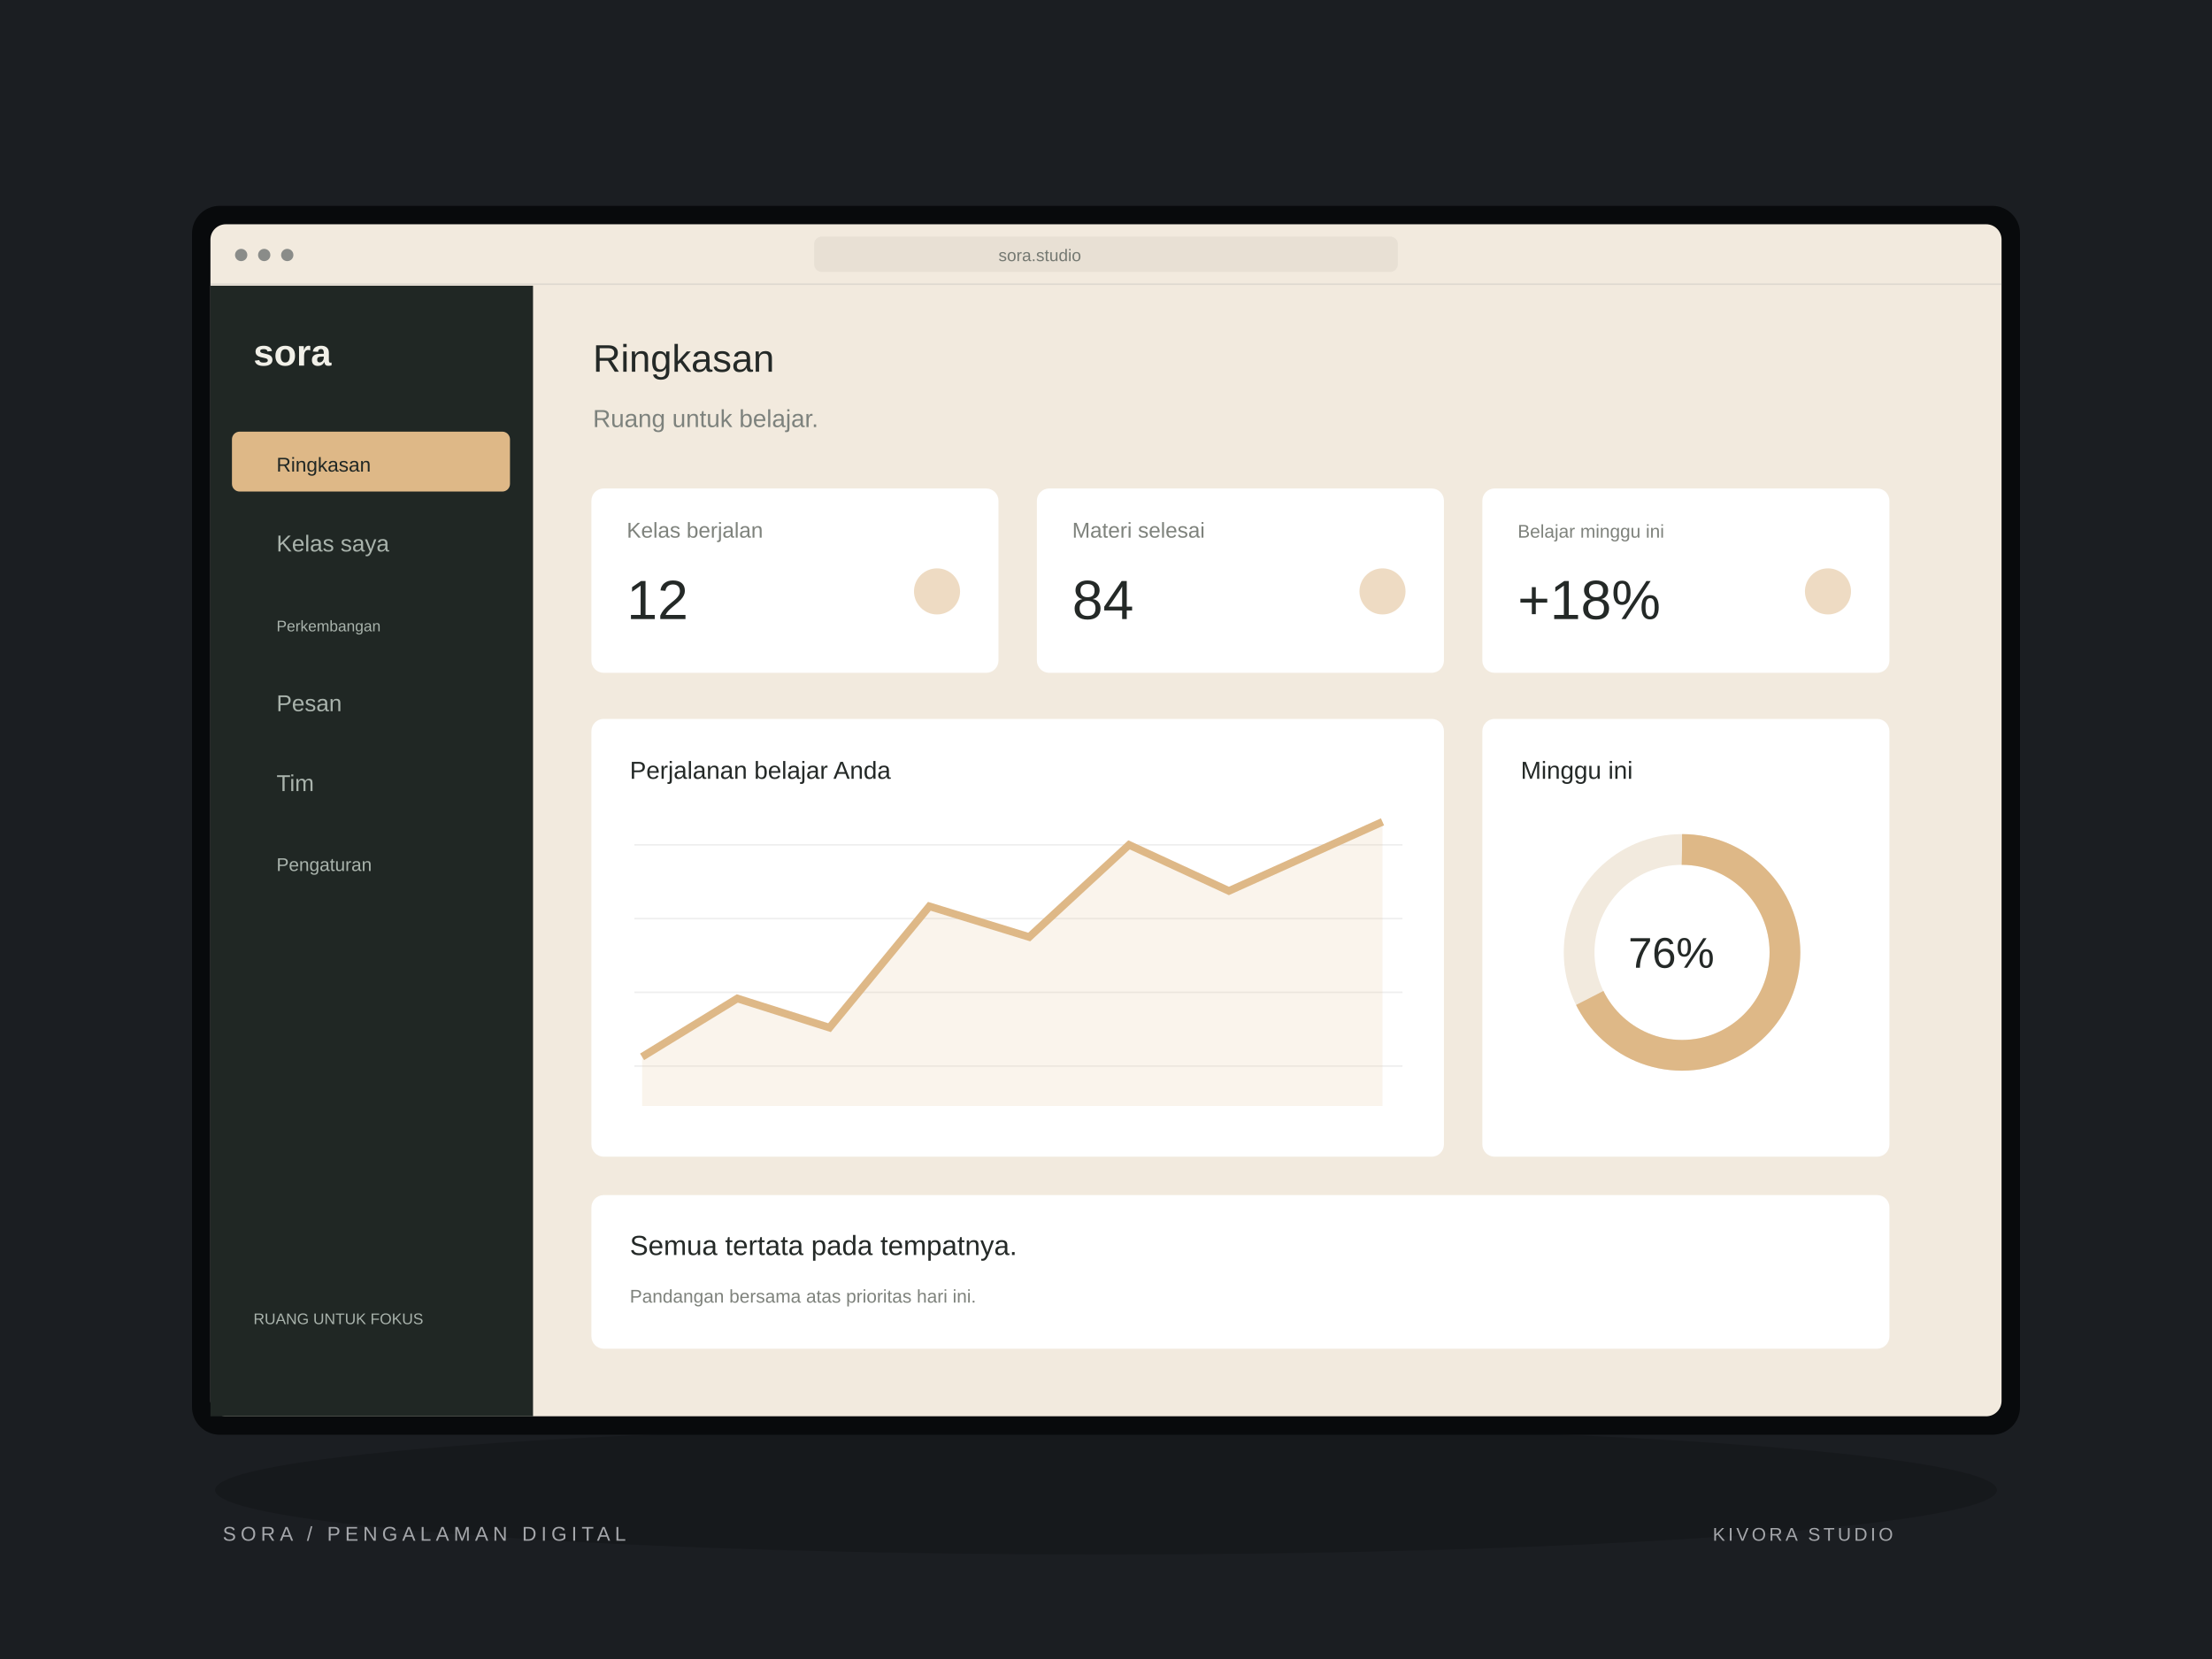
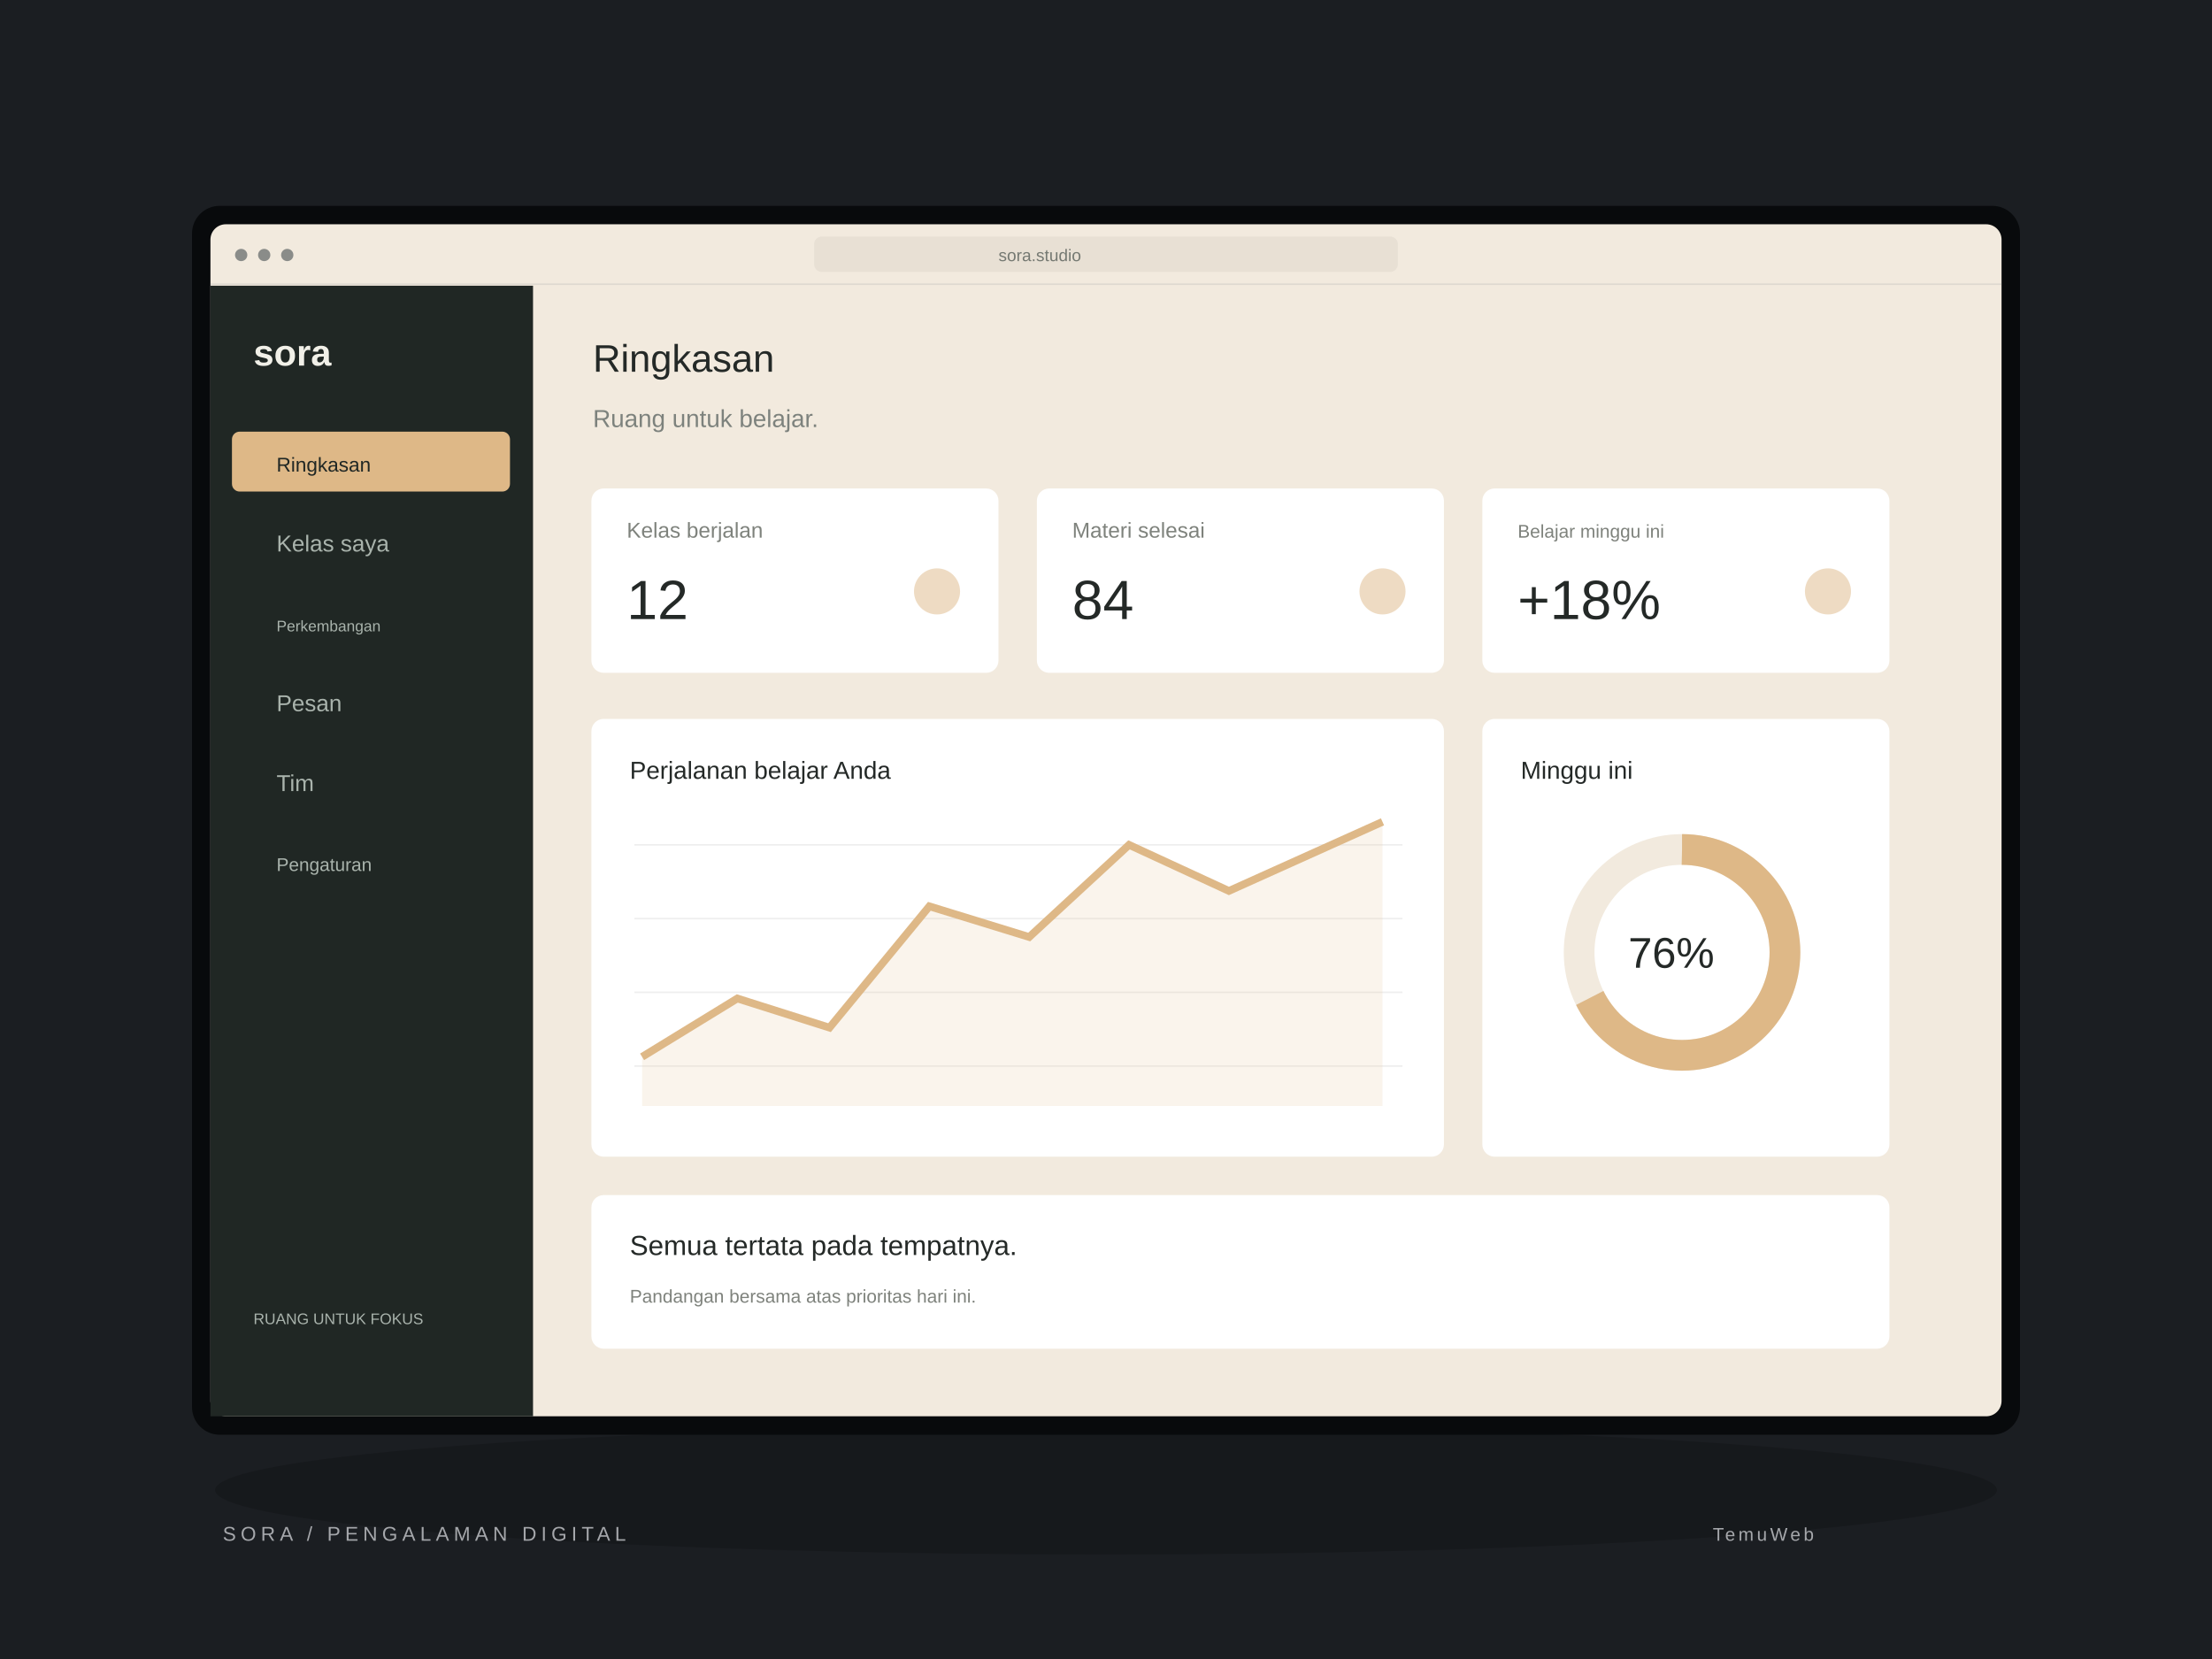
<svg xmlns="http://www.w3.org/2000/svg" width="1440" height="1080" viewBox="0 0 1440 1080">
  <rect width="1440" height="1080" fill="#1b1e22" />
  <ellipse cx="720" cy="970" rx="580" ry="42" fill="#000" opacity=".17" />
  <rect x="125" y="134" width="1190" height="800" rx="18" fill="#080a0c" />
  <rect x="137" y="146" width="1166" height="776" rx="10" fill="#f2eade" />
  <path d="M137 185h1166" stroke="#aaa" stroke-opacity=".25" />
  <circle cx="157" cy="166" r="4" fill="#8a8c89" />
  <circle cx="172" cy="166" r="4" fill="#8a8c89" />
  <circle cx="187" cy="166" r="4" fill="#8a8c89" />
  <rect x="530" y="154" width="380" height="23" rx="5" fill="#000" opacity=".045" />
  <text x="650" y="170" font-family="Arial,Helvetica,sans-serif" font-size="11" fill="#757972">sora.studio</text>
  <rect x="137" y="186" width="210" height="736" fill="#202724" />
  <text x="165" y="238" font-family="Arial,Helvetica,sans-serif" font-size="24" fill="#f1f0e8" font-weight="bold">sora</text>
  <rect x="151" y="281" width="181" height="39" rx="5" fill="#deb887" />
  <text x="180" y="307" font-family="Arial,Helvetica,sans-serif" font-size="13" fill="#202724">Ringkasan</text>
  <text x="180" y="359" font-family="Arial,Helvetica,sans-serif" font-size="15" fill="#a9b3ac">Kelas saya</text>
  <text x="180" y="411" font-family="Arial,Helvetica,sans-serif" font-size="10" fill="#a9b3ac">Perkembangan</text>
  <text x="180" y="463" font-family="Arial,Helvetica,sans-serif" font-size="15" fill="#a9b3ac">Pesan</text>
  <text x="180" y="515" font-family="Arial,Helvetica,sans-serif" font-size="15" fill="#a9b3ac">Tim</text>
  <text x="180" y="567" font-family="Arial,Helvetica,sans-serif" font-size="12" fill="#a9b3ac">Pengaturan</text>
  <text x="165" y="862" font-family="Arial,Helvetica,sans-serif" font-size="10" fill="#a9b3ac">RUANG UNTUK FOKUS</text>
  <text x="386" y="242" font-family="Arial,Helvetica,sans-serif" font-size="25" fill="#242927">Ringkasan</text>
  <text x="386" y="278" font-family="Arial,Helvetica,sans-serif" font-size="16" fill="#7d827d">Ruang untuk belajar.</text>
  <rect x="385" y="318" width="265" height="120" rx="8" fill="#fff" />
  <text x="408" y="350" font-family="Arial,Helvetica,sans-serif" font-size="14" fill="#7e827c">Kelas berjalan</text>
  <text x="408" y="403" font-family="Arial,Helvetica,sans-serif" font-size="36" fill="#242927">12</text>
  <circle cx="610" cy="385" r="15" fill="#deb887" opacity=".5" />
  <rect x="675" y="318" width="265" height="120" rx="8" fill="#fff" />
  <text x="698" y="350" font-family="Arial,Helvetica,sans-serif" font-size="14" fill="#7e827c">Materi selesai</text>
  <text x="698" y="403" font-family="Arial,Helvetica,sans-serif" font-size="36" fill="#242927">84</text>
  <circle cx="900" cy="385" r="15" fill="#deb887" opacity=".5" />
  <rect x="965" y="318" width="265" height="120" rx="8" fill="#fff" />
  <text x="988" y="350" font-family="Arial,Helvetica,sans-serif" font-size="12" fill="#7e827c">Belajar minggu ini</text>
  <text x="988" y="403" font-family="Arial,Helvetica,sans-serif" font-size="36" fill="#242927">+18%</text>
  <circle cx="1190" cy="385" r="15" fill="#deb887" opacity=".5" />
  <rect x="385" y="468" width="555" height="285" rx="8" fill="#fff" />
  <text x="410" y="507" font-family="Arial,Helvetica,sans-serif" font-size="16" fill="#242927">Perjalanan belajar Anda</text>
  <path d="M413 550h500" stroke="#eee" />
  <path d="M413 598h500" stroke="#eee" />
  <path d="M413 646h500" stroke="#eee" />
  <path d="M413 694h500" stroke="#eee" />
  <path d="M418 688L480 650L540 669L605 590L670 610L735 550L800 580L900 535" fill="none" stroke="#deb887" stroke-width="5" />
  <path d="M418 688L480 650L540 669L605 590L670 610L735 550L800 580L900 535V720H418Z" fill="#deb887" opacity=".16" />
  <rect x="965" y="468" width="265" height="285" rx="8" fill="#fff" />
  <text x="990" y="507" font-family="Arial,Helvetica,sans-serif" font-size="16" fill="#242927">Minggu ini</text>
  <circle cx="1095" cy="620" r="67" fill="none" stroke="#f2eade" stroke-width="20" />
  <circle cx="1095" cy="620" r="67" fill="none" stroke="#deb887" stroke-width="20" stroke-dasharray="285 440" transform="rotate(-90 1095 620)" />
  <text x="1060" y="630" font-family="Arial,Helvetica,sans-serif" font-size="28" fill="#242927">76%</text>
  <rect x="385" y="778" width="845" height="100" rx="8" fill="#fff" />
  <text x="410" y="817" font-family="Arial,Helvetica,sans-serif" font-size="18" fill="#242927">Semua tertata pada tempatnya.</text>
  <text x="410" y="848" font-family="Arial,Helvetica,sans-serif" font-size="12" fill="#7e827c">Pandangan bersama atas prioritas hari ini.</text>
  <text x="145" y="1003" font-family="Arial,Helvetica,sans-serif" font-size="13" fill="#a5a7ab" letter-spacing="3">SORA / PENGALAMAN DIGITAL</text>
-   <text x="1115" y="1003" font-family="Arial,Helvetica,sans-serif" font-size="12" fill="#a5a7ab" letter-spacing="2">KIVORA STUDIO</text>
+   <text x="1115" y="1003" font-family="Arial,Helvetica,sans-serif" font-size="12" fill="#a5a7ab" letter-spacing="2">TemuWeb</text>
</svg>
